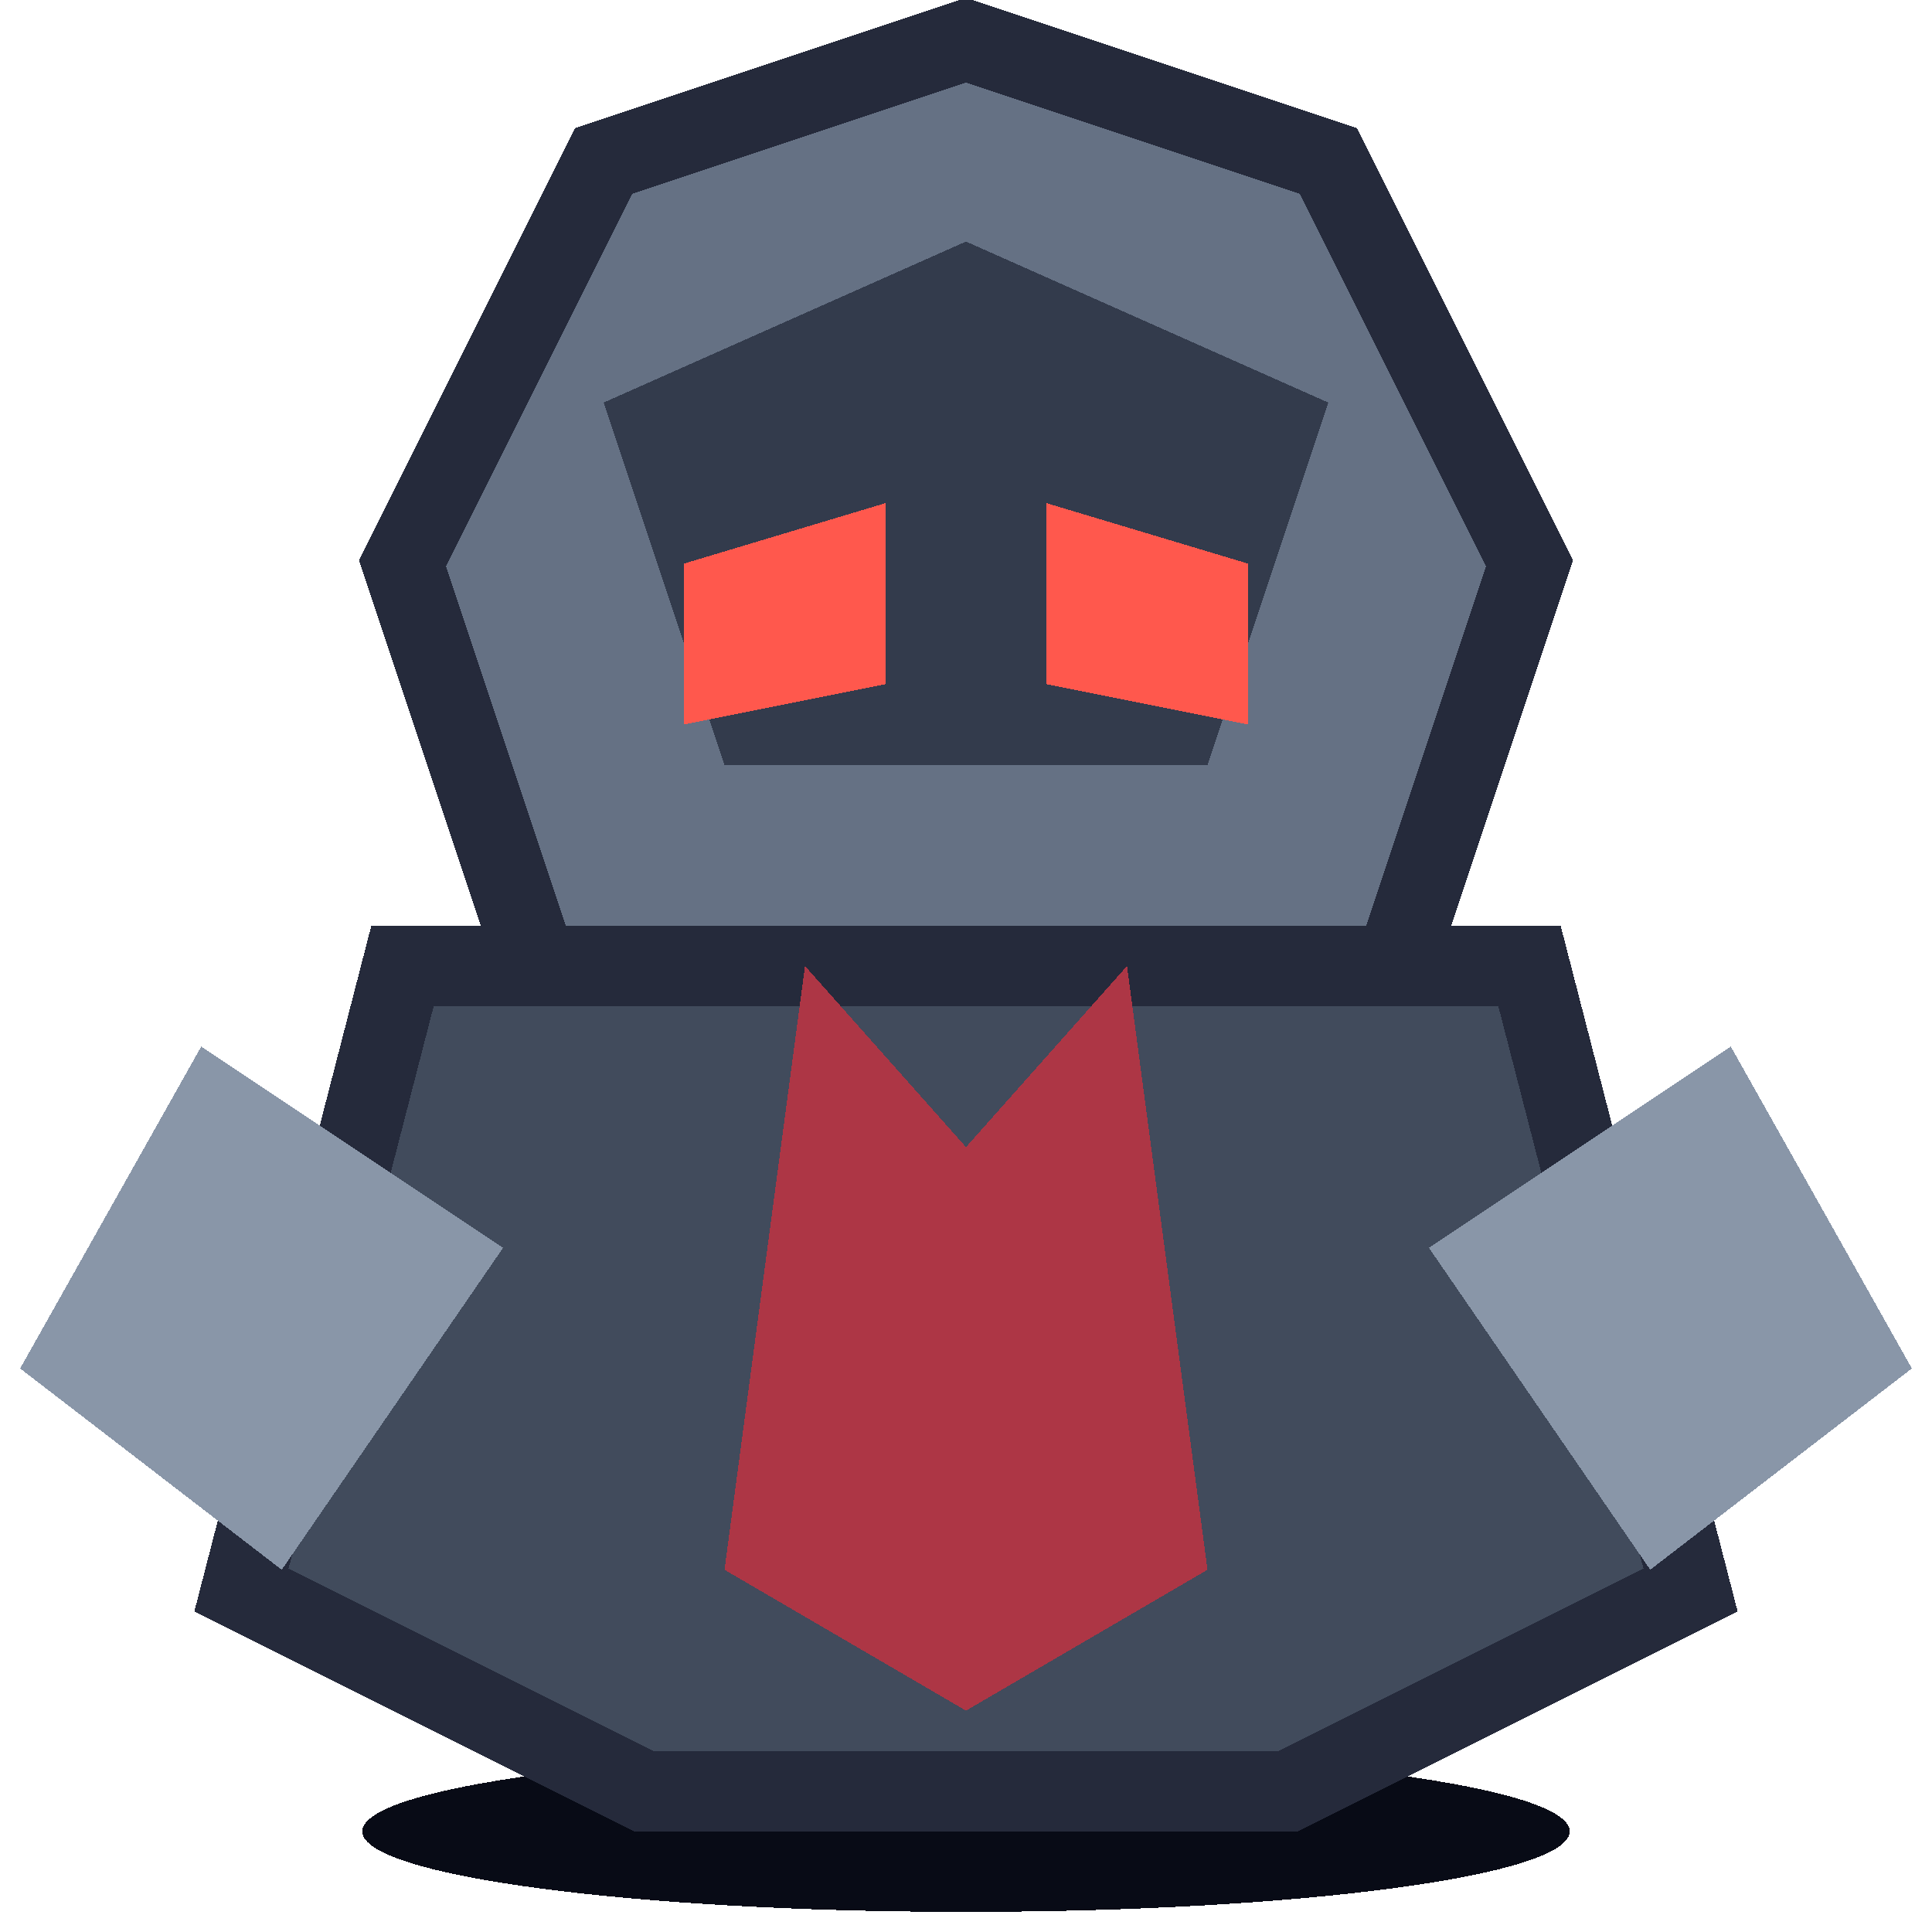
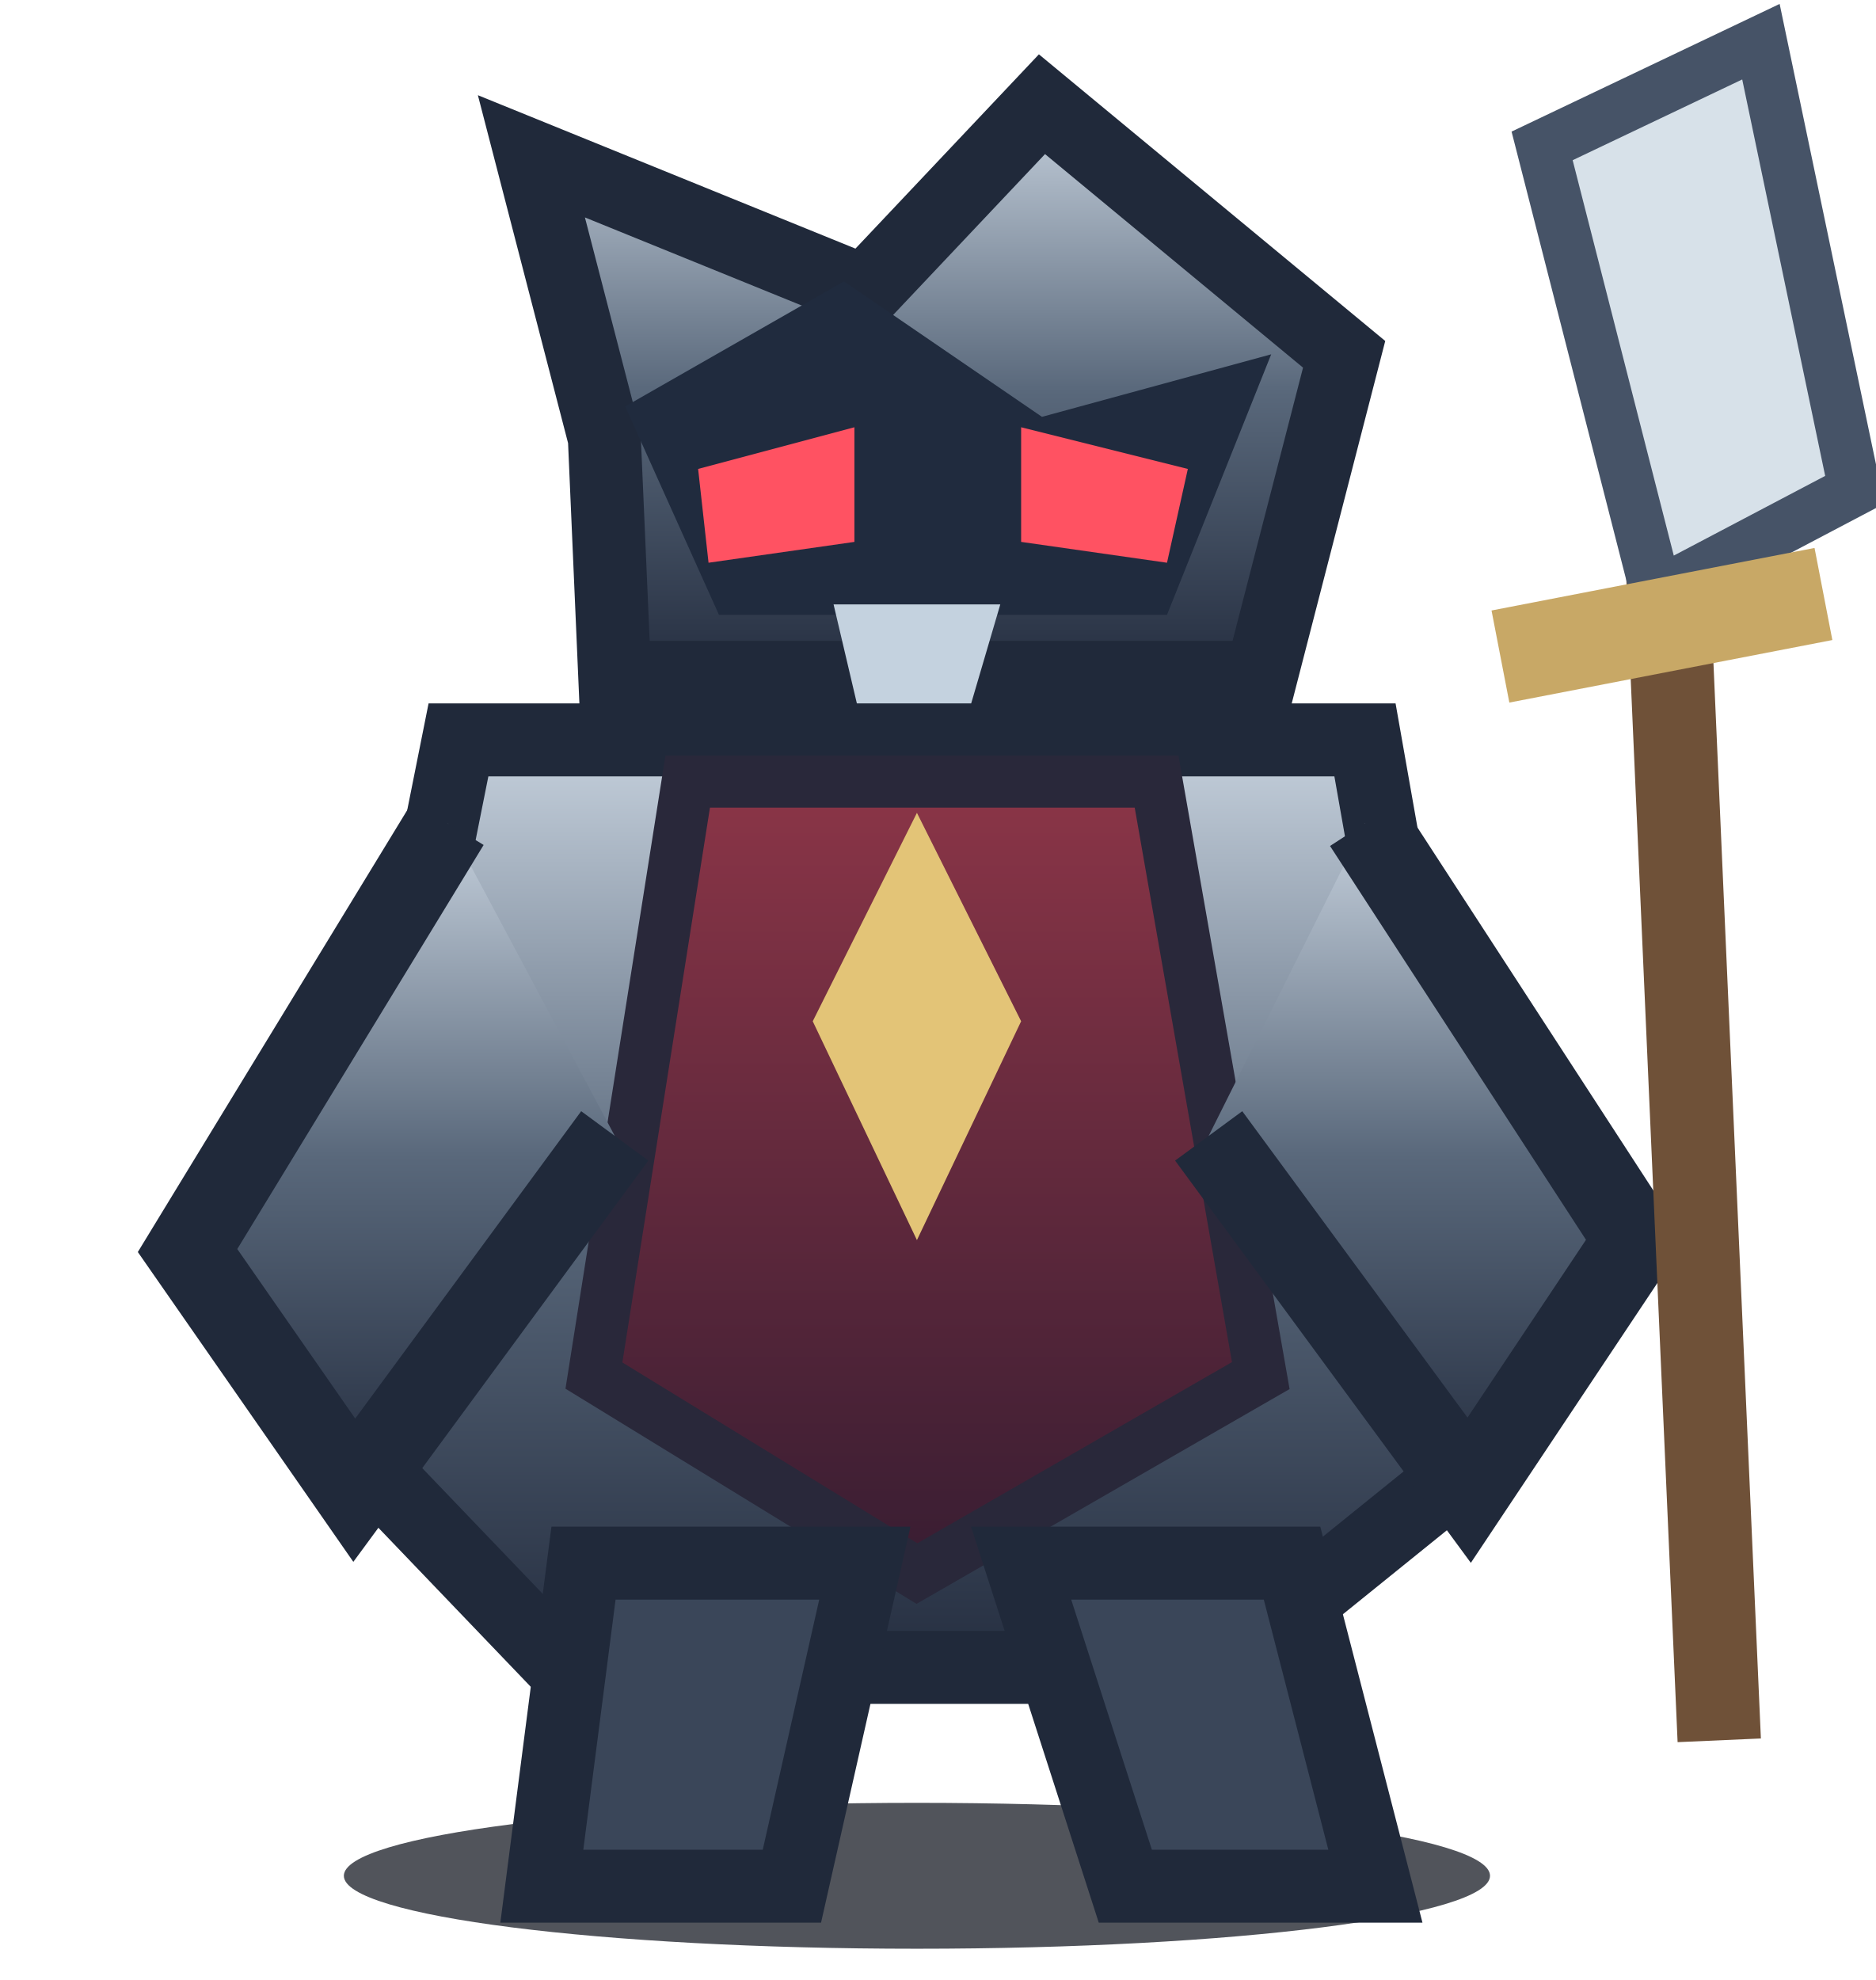
- <svg xmlns="http://www.w3.org/2000/svg" viewBox="0 0 96 96" shape-rendering="crispEdges">
-   <ellipse cx="48" cy="91" rx="30" ry="4" fill="#080b16" />
-   <path d="M20 28 30 8 48 2 66 8 76 28 68 52 28 52Z" fill="#657184" stroke="#252a3b" stroke-width="4" />
-   <path d="M30 20 48 12 66 20 60 38 36 38Z" fill="#333b4c" />
-   <path d="M34 28 44 25 44 34 34 36ZM52 25 62 28 62 36 52 34Z" fill="#ff584d" />
-   <path d="M20 48 76 48 84 79 64 89 32 89 12 79Z" fill="#414b5c" stroke="#252a3b" stroke-width="4" />
-   <path d="M40 48 48 57 56 48 60 78 48 85 36 78Z" fill="#ad3645" />
-   <path d="M10 52 1 68 14 78 25 62ZM86 52 95 68 82 78 71 62Z" fill="#8996a8" />
+ <svg xmlns="http://www.w3.org/2000/svg" viewBox="0 0 180 190">
+   <defs>
+     <linearGradient id="steel" x2="0" y2="1">
+       <stop stop-color="#c5d0dc" />
+       <stop offset=".5" stop-color="#59687b" />
+       <stop offset="1" stop-color="#252e40" />
+     </linearGradient>
+     <linearGradient id="cloth" x2="0" y2="1">
+       <stop stop-color="#8b3547" />
+       <stop offset="1" stop-color="#381d32" />
+     </linearGradient>
+   </defs>
+   <ellipse cx="88" cy="180" rx="55" ry="7" fill="#070b15" opacity=".7" />
+   <path d="M58 42L51 15L83 28L100 10L129 34L121 65L59 65Z" fill="url(#steel)" stroke="#20293a" stroke-width="7" />
+   <path d="M60 39L81 27L100 40L122 34L112 59L69 59Z" fill="#202b3e" />
+   <path d="M67 45L82 41L82 52L68 54ZM98 41L114 45L112 54L98 52Z" fill="#ff5262" />
+   <path d="M80 58L96 58L91 75L84 75Z" fill="#c4d2df" />
+   <path d="M44 71L131 71L143 139L117 160L54 160L31 136Z" fill="url(#steel)" stroke="#20293a" stroke-width="7" />
+   <path d="M66 75L111 75L121 132L88 151L57 132Z" fill="url(#cloth)" stroke="#29283a" stroke-width="5" />
+   <path d="M88 78L98 98L88 119L78 98Z" fill="#e3c477" />
+   <path d="M43 79L18 120L34 143L59 109M131 79L157 119L141 143L116 109" fill="url(#steel)" stroke="#20293a" stroke-width="8" />
+   <path d="M56 150L83 150L76 181L52 181ZM98 150L124 150L132 181L108 181Z" fill="#3a4659" stroke="#20293a" stroke-width="7" />
+   <path d="M159 31L165 167" stroke="#6f5138" stroke-width="8" />
+   <path d="M148 14L169 4L178 47L159 57Z" fill="#d7e1e9" stroke="#465367" stroke-width="5" />
+   <path d="M144 63L175 57" stroke="#c8a866" stroke-width="9" />
</svg>
